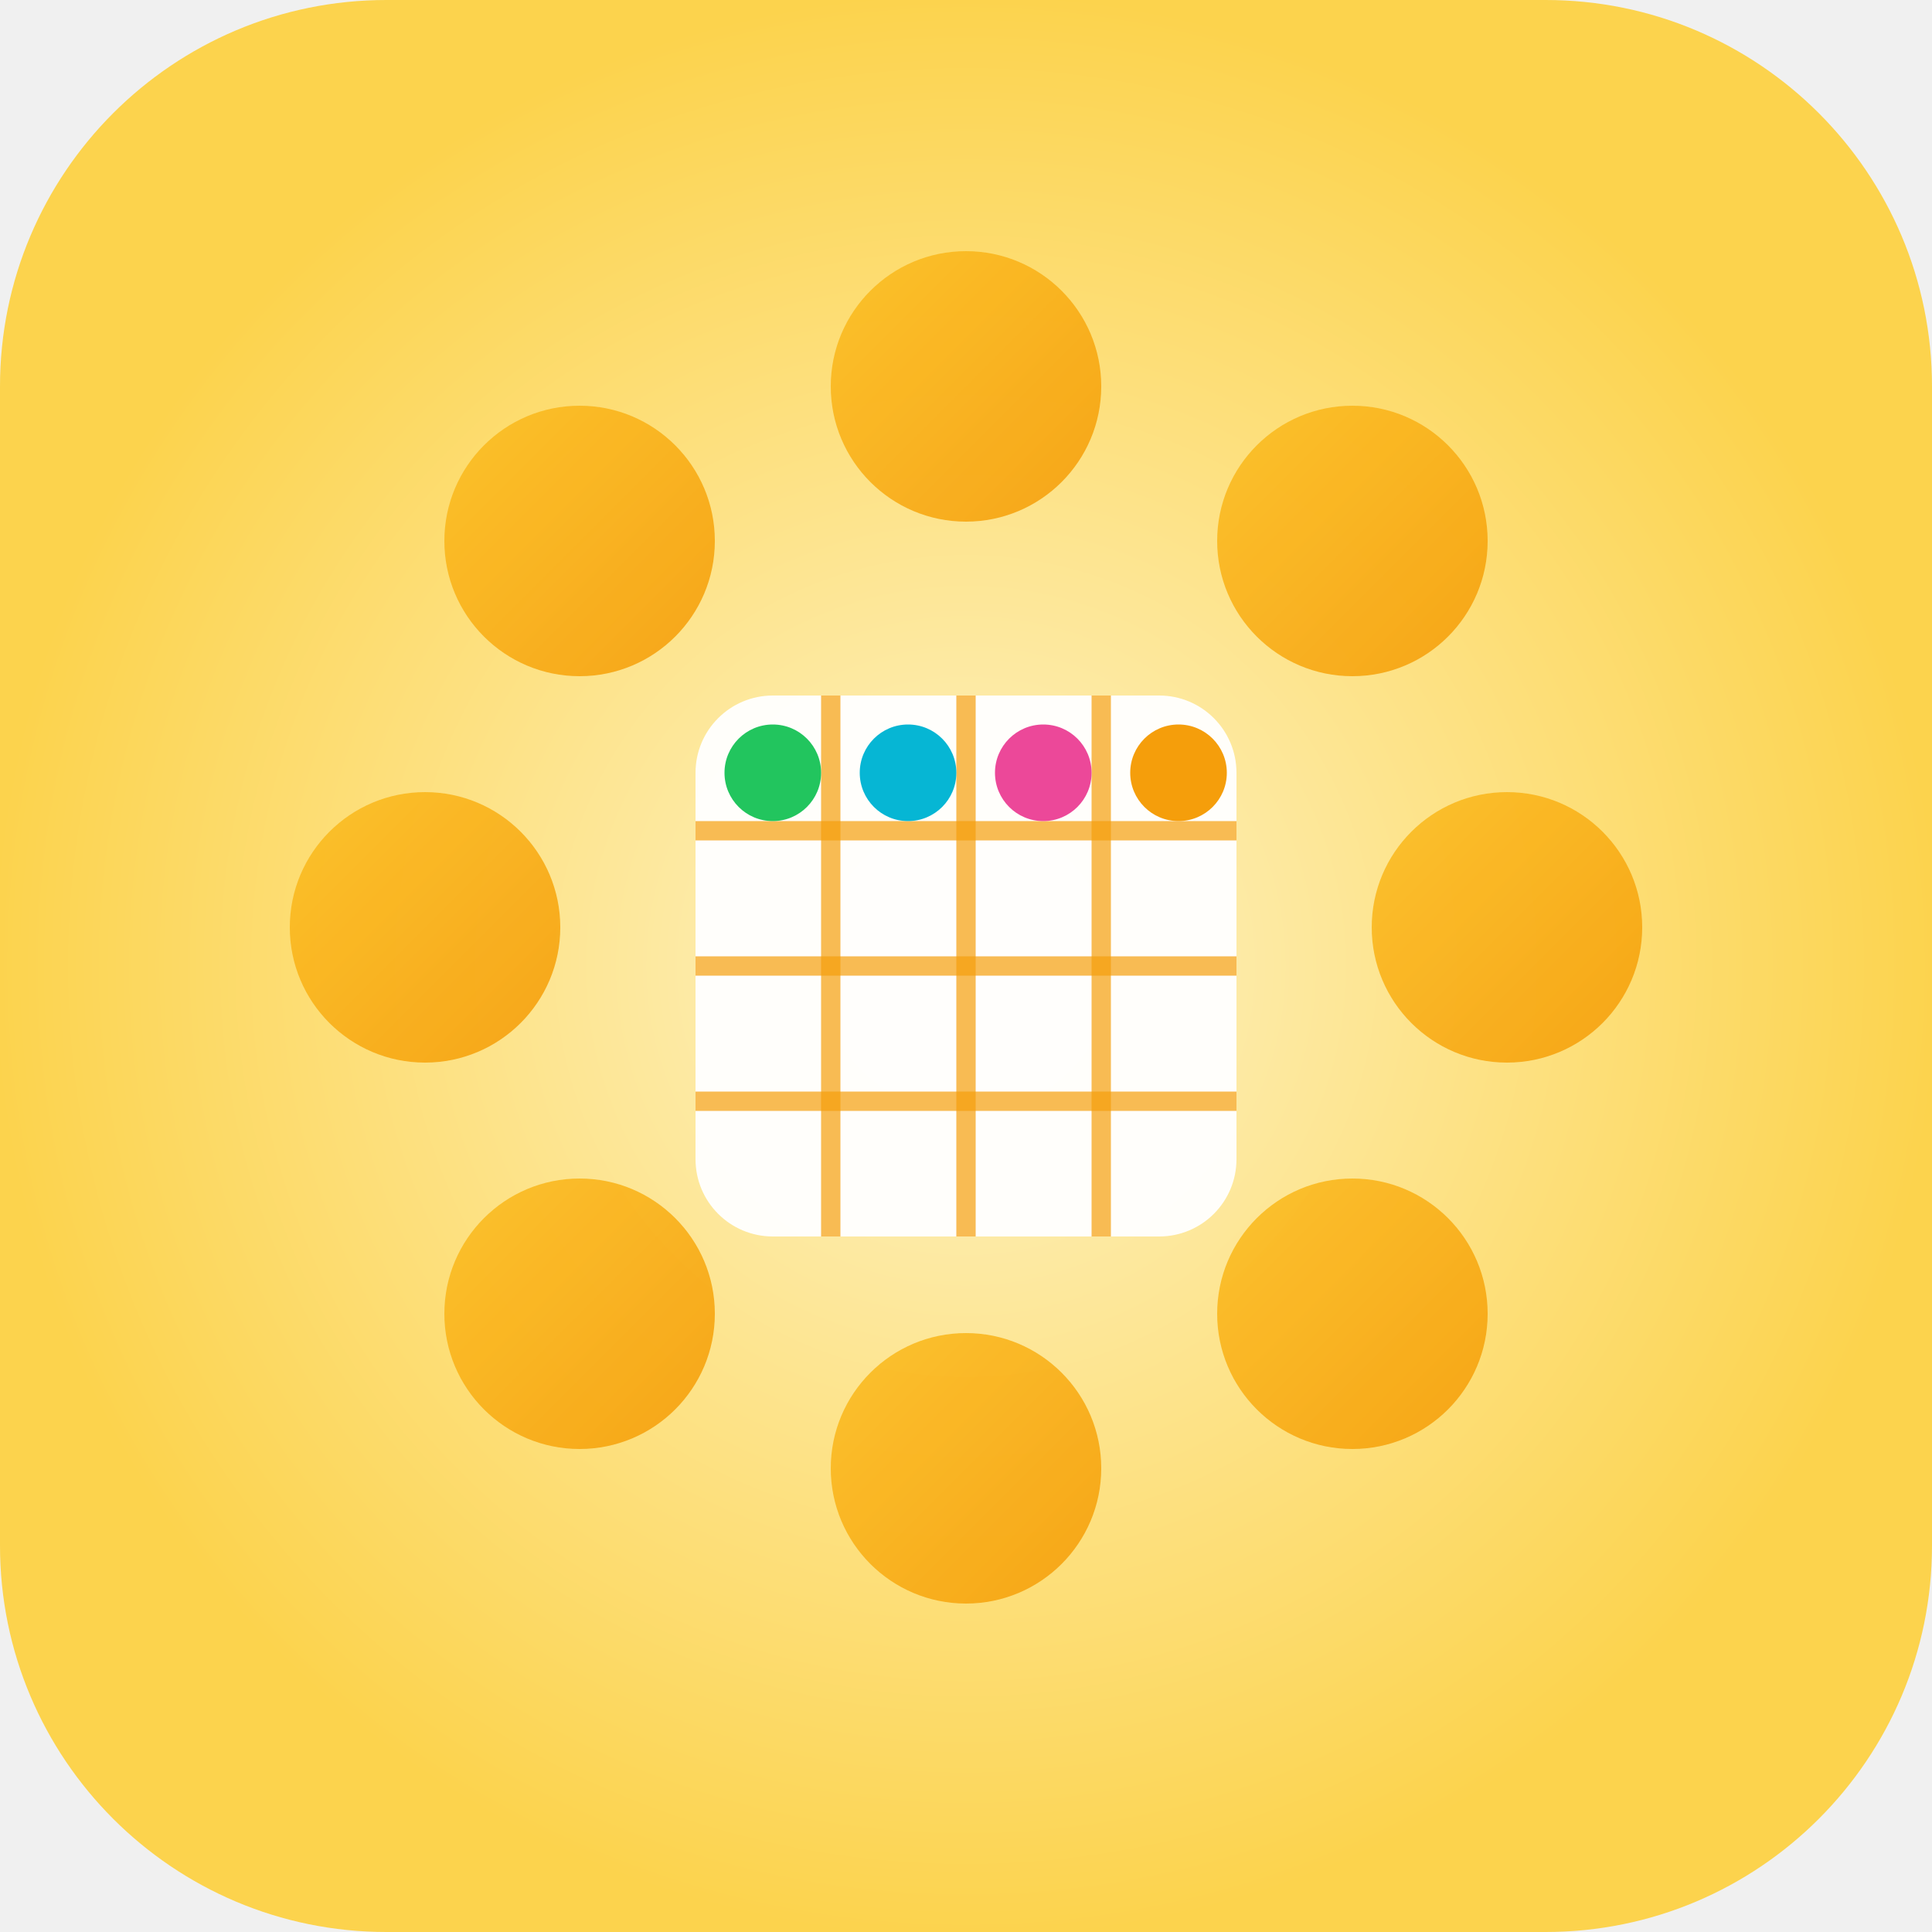
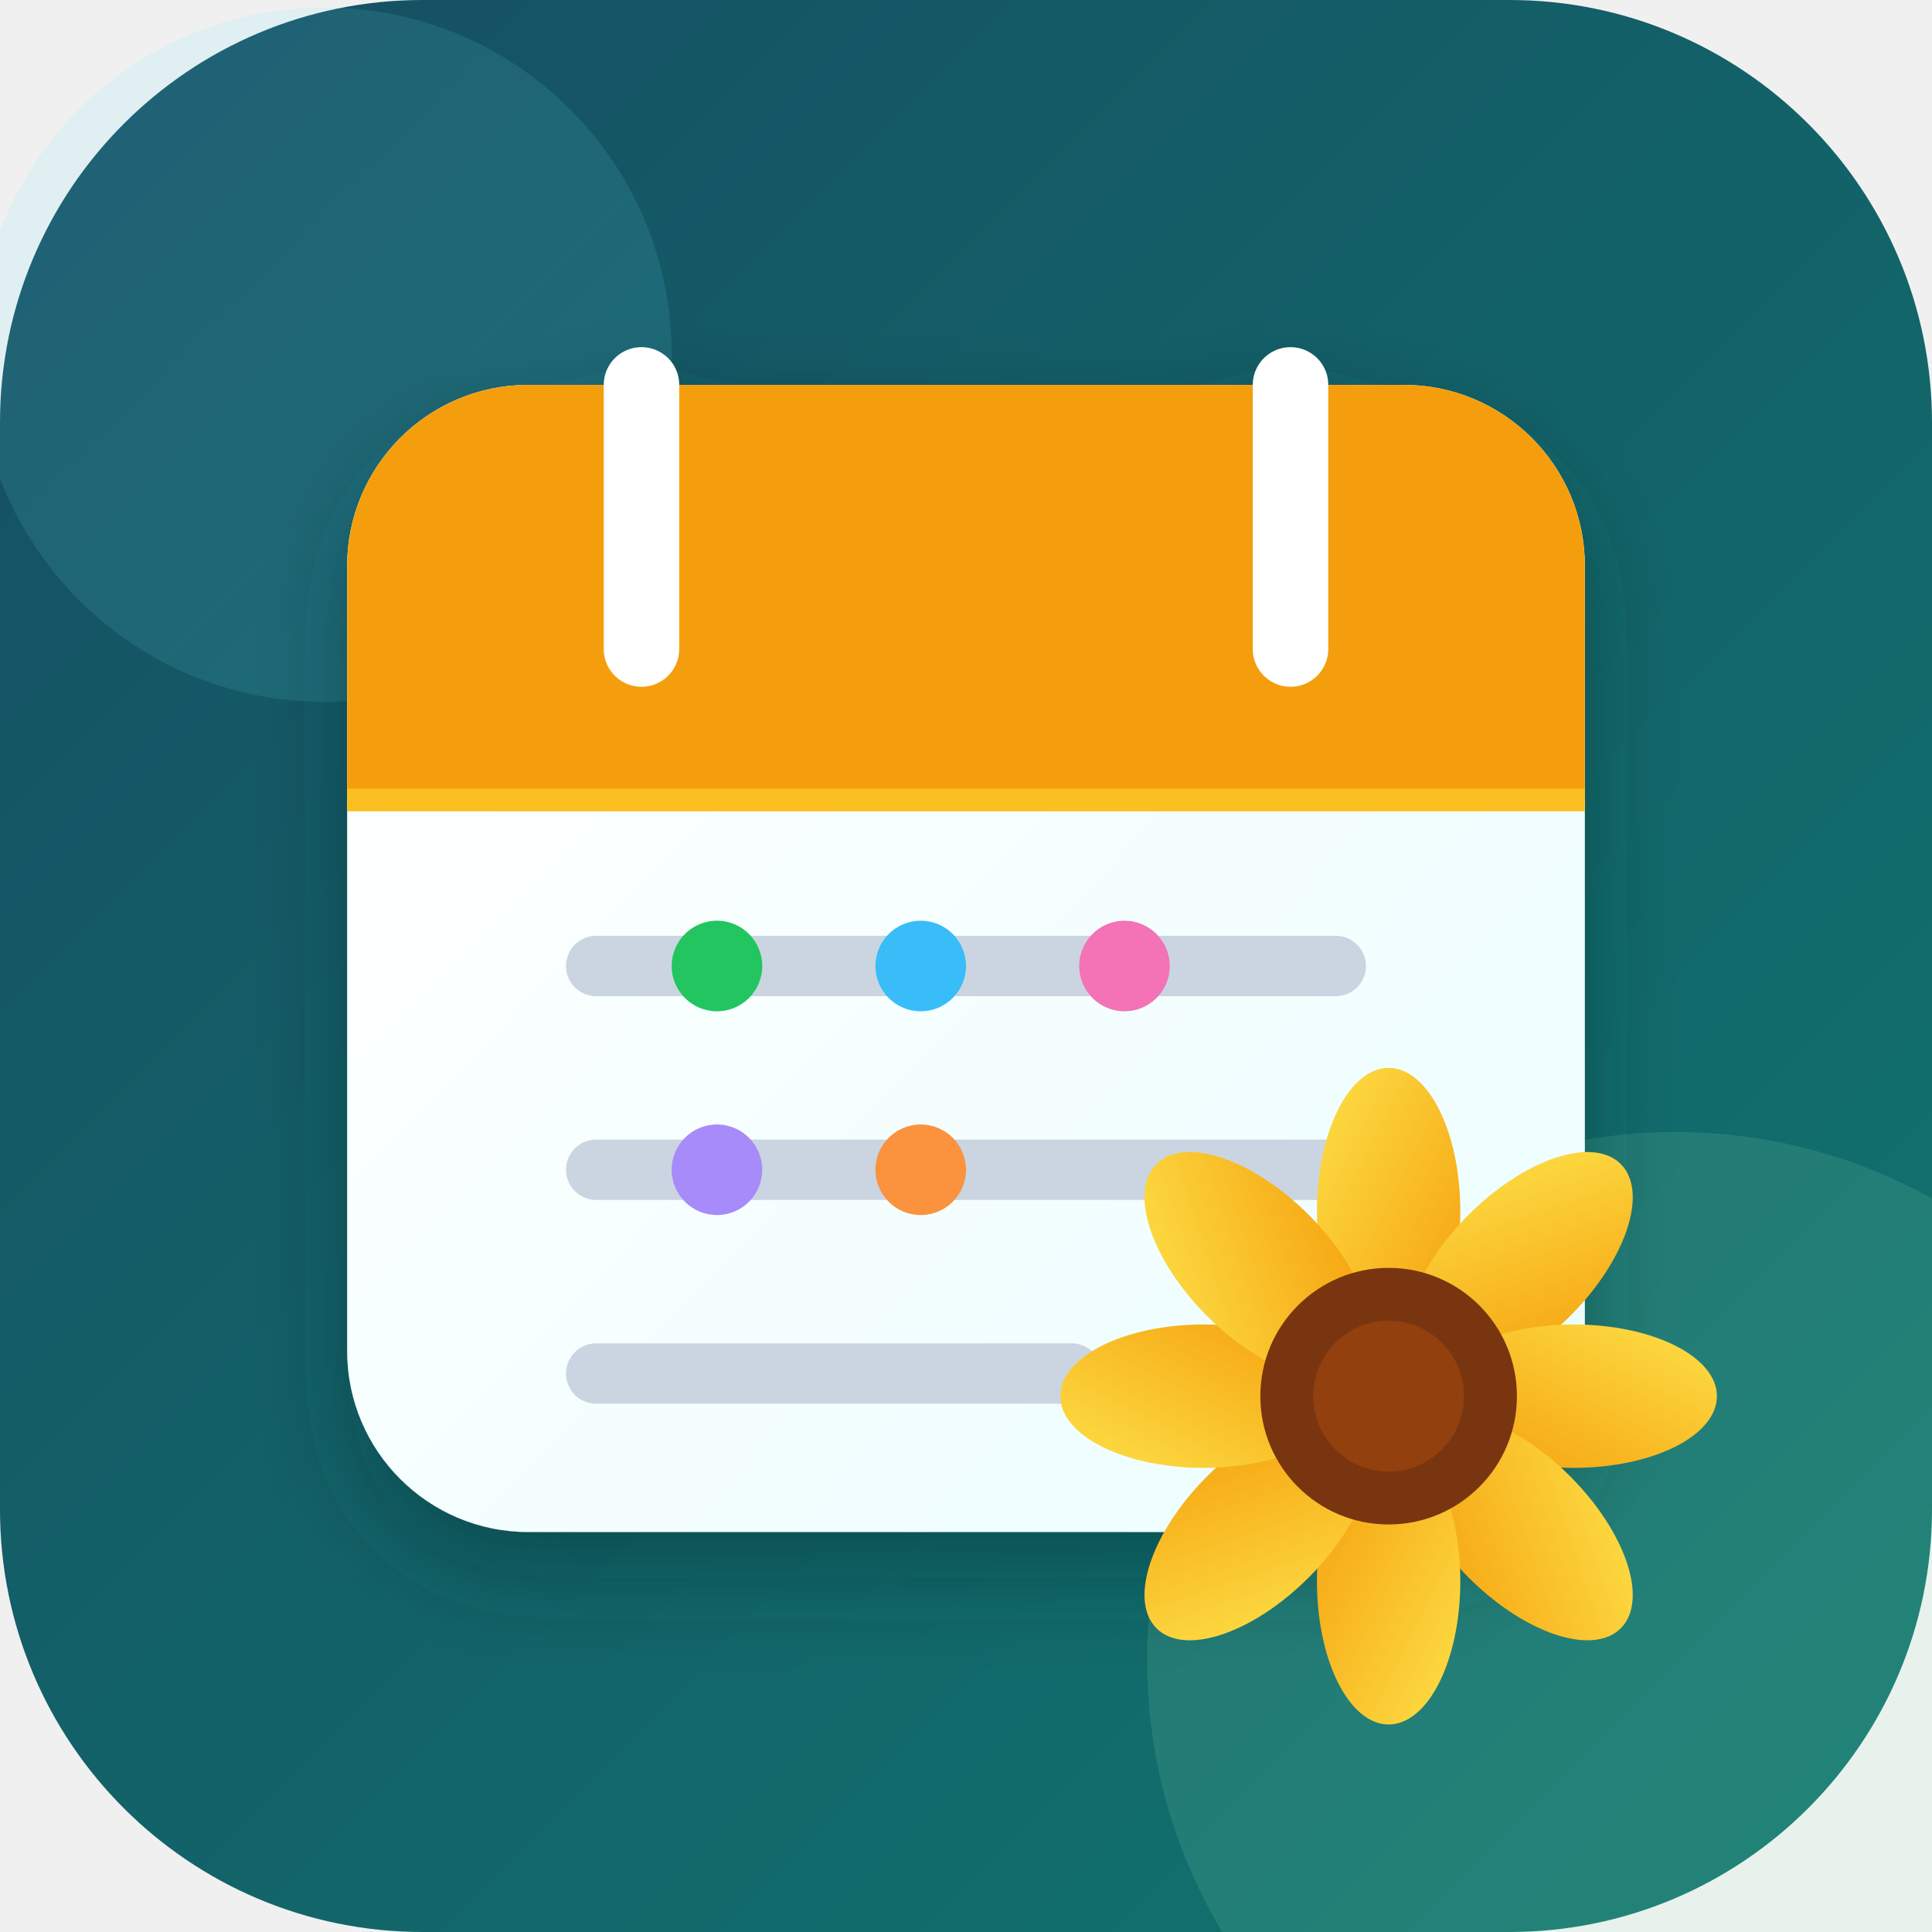
- <svg xmlns="http://www.w3.org/2000/svg" viewBox="0 0 100 100">
+ <svg xmlns="http://www.w3.org/2000/svg" viewBox="0 0 512 512">
  <defs>
-     <linearGradient id="sunGrad" x1="0%" y1="0%" x2="100%" y2="100%">
-       <stop offset="0%" style="stop-color:#fbbf24;stop-opacity:1" />
-       <stop offset="100%" style="stop-color:#f59e0b;stop-opacity:1" />
+     <linearGradient id="background" x1="0" y1="0" x2="512" y2="512" gradientUnits="userSpaceOnUse">
+       <stop stop-color="#164e63" />
+       <stop offset="1" stop-color="#0f766e" />
    </linearGradient>
-     <radialGradient id="bgGrad" cx="50%" cy="50%" r="50%">
-       <stop offset="0%" style="stop-color:#fef3c7;stop-opacity:1" />
-       <stop offset="100%" style="stop-color:#fcd34d;stop-opacity:1" />
-     </radialGradient>
+     <linearGradient id="calendar" x1="112" y1="128" x2="400" y2="408" gradientUnits="userSpaceOnUse">
+       <stop stop-color="#ffffff" />
+       <stop offset="1" stop-color="#ecfeff" />
+     </linearGradient>
+     <linearGradient id="petal" x1="0" y1="0" x2="1" y2="1">
+       <stop stop-color="#fde047" />
+       <stop offset="1" stop-color="#f59e0b" />
+     </linearGradient>
+     <filter id="shadow" x="-30%" y="-30%" width="160%" height="160%">
+       <feDropShadow dx="0" dy="12" stdDeviation="12" flood-color="#042f2e" flood-opacity=".38" />
+     </filter>
  </defs>
-   <rect width="100" height="100" rx="20" fill="url(#bgGrad)" />
-   <g fill="url(#sunGrad)">
-     <circle cx="50" cy="20" r="7" opacity="0.9" />
-     <circle cx="70" cy="28" r="7" opacity="0.9" />
-     <circle cx="78" cy="48" r="7" opacity="0.9" />
-     <circle cx="70" cy="68" r="7" opacity="0.9" />
-     <circle cx="50" cy="76" r="7" opacity="0.9" />
-     <circle cx="30" cy="68" r="7" opacity="0.9" />
-     <circle cx="22" cy="48" r="7" opacity="0.9" />
-     <circle cx="30" cy="28" r="7" opacity="0.9" />
+   <rect width="512" height="512" rx="112" fill="url(#background)" />
+   <circle cx="86" cy="94" r="92" fill="#67e8f9" opacity=".12" />
+   <circle cx="444" cy="440" r="140" fill="#a7f3d0" opacity=".12" />
+   <g filter="url(#shadow)">
+     <rect x="92" y="102" width="328" height="304" rx="48" fill="url(#calendar)" />
+     <path d="M92 150c0-26.51 21.49-48 48-48h232c26.51 0 48 21.49 48 48v62H92z" fill="#f59e0b" />
+     <path d="M92 212h328" stroke="#fbbf24" stroke-width="6" />
+     <path d="M158 256h196M158 310h196M158 364h126" stroke="#cbd5e1" stroke-linecap="round" stroke-width="16" />
+     <path d="M170 102v70M342 102v70" stroke="#ffffff" stroke-linecap="round" stroke-width="20" />
+     <circle cx="190" cy="256" r="12" fill="#22c55e" />
+     <circle cx="244" cy="256" r="12" fill="#38bdf8" />
+     <circle cx="298" cy="256" r="12" fill="#f472b6" />
+     <circle cx="190" cy="310" r="12" fill="#a78bfa" />
+     <circle cx="244" cy="310" r="12" fill="#fb923c" />
  </g>
-   <rect x="36" y="36" width="28" height="28" rx="4" fill="white" opacity="0.95" />
-   <line x1="43" y1="36" x2="43" y2="64" stroke="#f59e0b" stroke-width="1" opacity="0.7" />
-   <line x1="50" y1="36" x2="50" y2="64" stroke="#f59e0b" stroke-width="1" opacity="0.7" />
-   <line x1="57" y1="36" x2="57" y2="64" stroke="#f59e0b" stroke-width="1" opacity="0.7" />
-   <line x1="36" y1="43" x2="64" y2="43" stroke="#f59e0b" stroke-width="1" opacity="0.7" />
-   <line x1="36" y1="50" x2="64" y2="50" stroke="#f59e0b" stroke-width="1" opacity="0.7" />
-   <line x1="36" y1="57" x2="64" y2="57" stroke="#f59e0b" stroke-width="1" opacity="0.7" />
-   <circle cx="40" cy="40" r="2.5" fill="#22c55e" />
-   <circle cx="47" cy="40" r="2.5" fill="#06b6d4" />
-   <circle cx="54" cy="40" r="2.5" fill="#ec4899" />
-   <circle cx="61" cy="40" r="2.5" fill="#f59e0b" />
+   <g transform="translate(368 370)">
+     <g fill="url(#petal)">
+       <ellipse cx="0" cy="-49" rx="19" ry="38" />
+       <ellipse cx="0" cy="-49" rx="19" ry="38" transform="rotate(45)" />
+       <ellipse cx="0" cy="-49" rx="19" ry="38" transform="rotate(90)" />
+       <ellipse cx="0" cy="-49" rx="19" ry="38" transform="rotate(135)" />
+       <ellipse cx="0" cy="-49" rx="19" ry="38" transform="rotate(180)" />
+       <ellipse cx="0" cy="-49" rx="19" ry="38" transform="rotate(225)" />
+       <ellipse cx="0" cy="-49" rx="19" ry="38" transform="rotate(270)" />
+       <ellipse cx="0" cy="-49" rx="19" ry="38" transform="rotate(315)" />
+     </g>
+     <circle r="34" fill="#78350f" />
+     <circle r="20" fill="#92400e" />
+   </g>
</svg>
